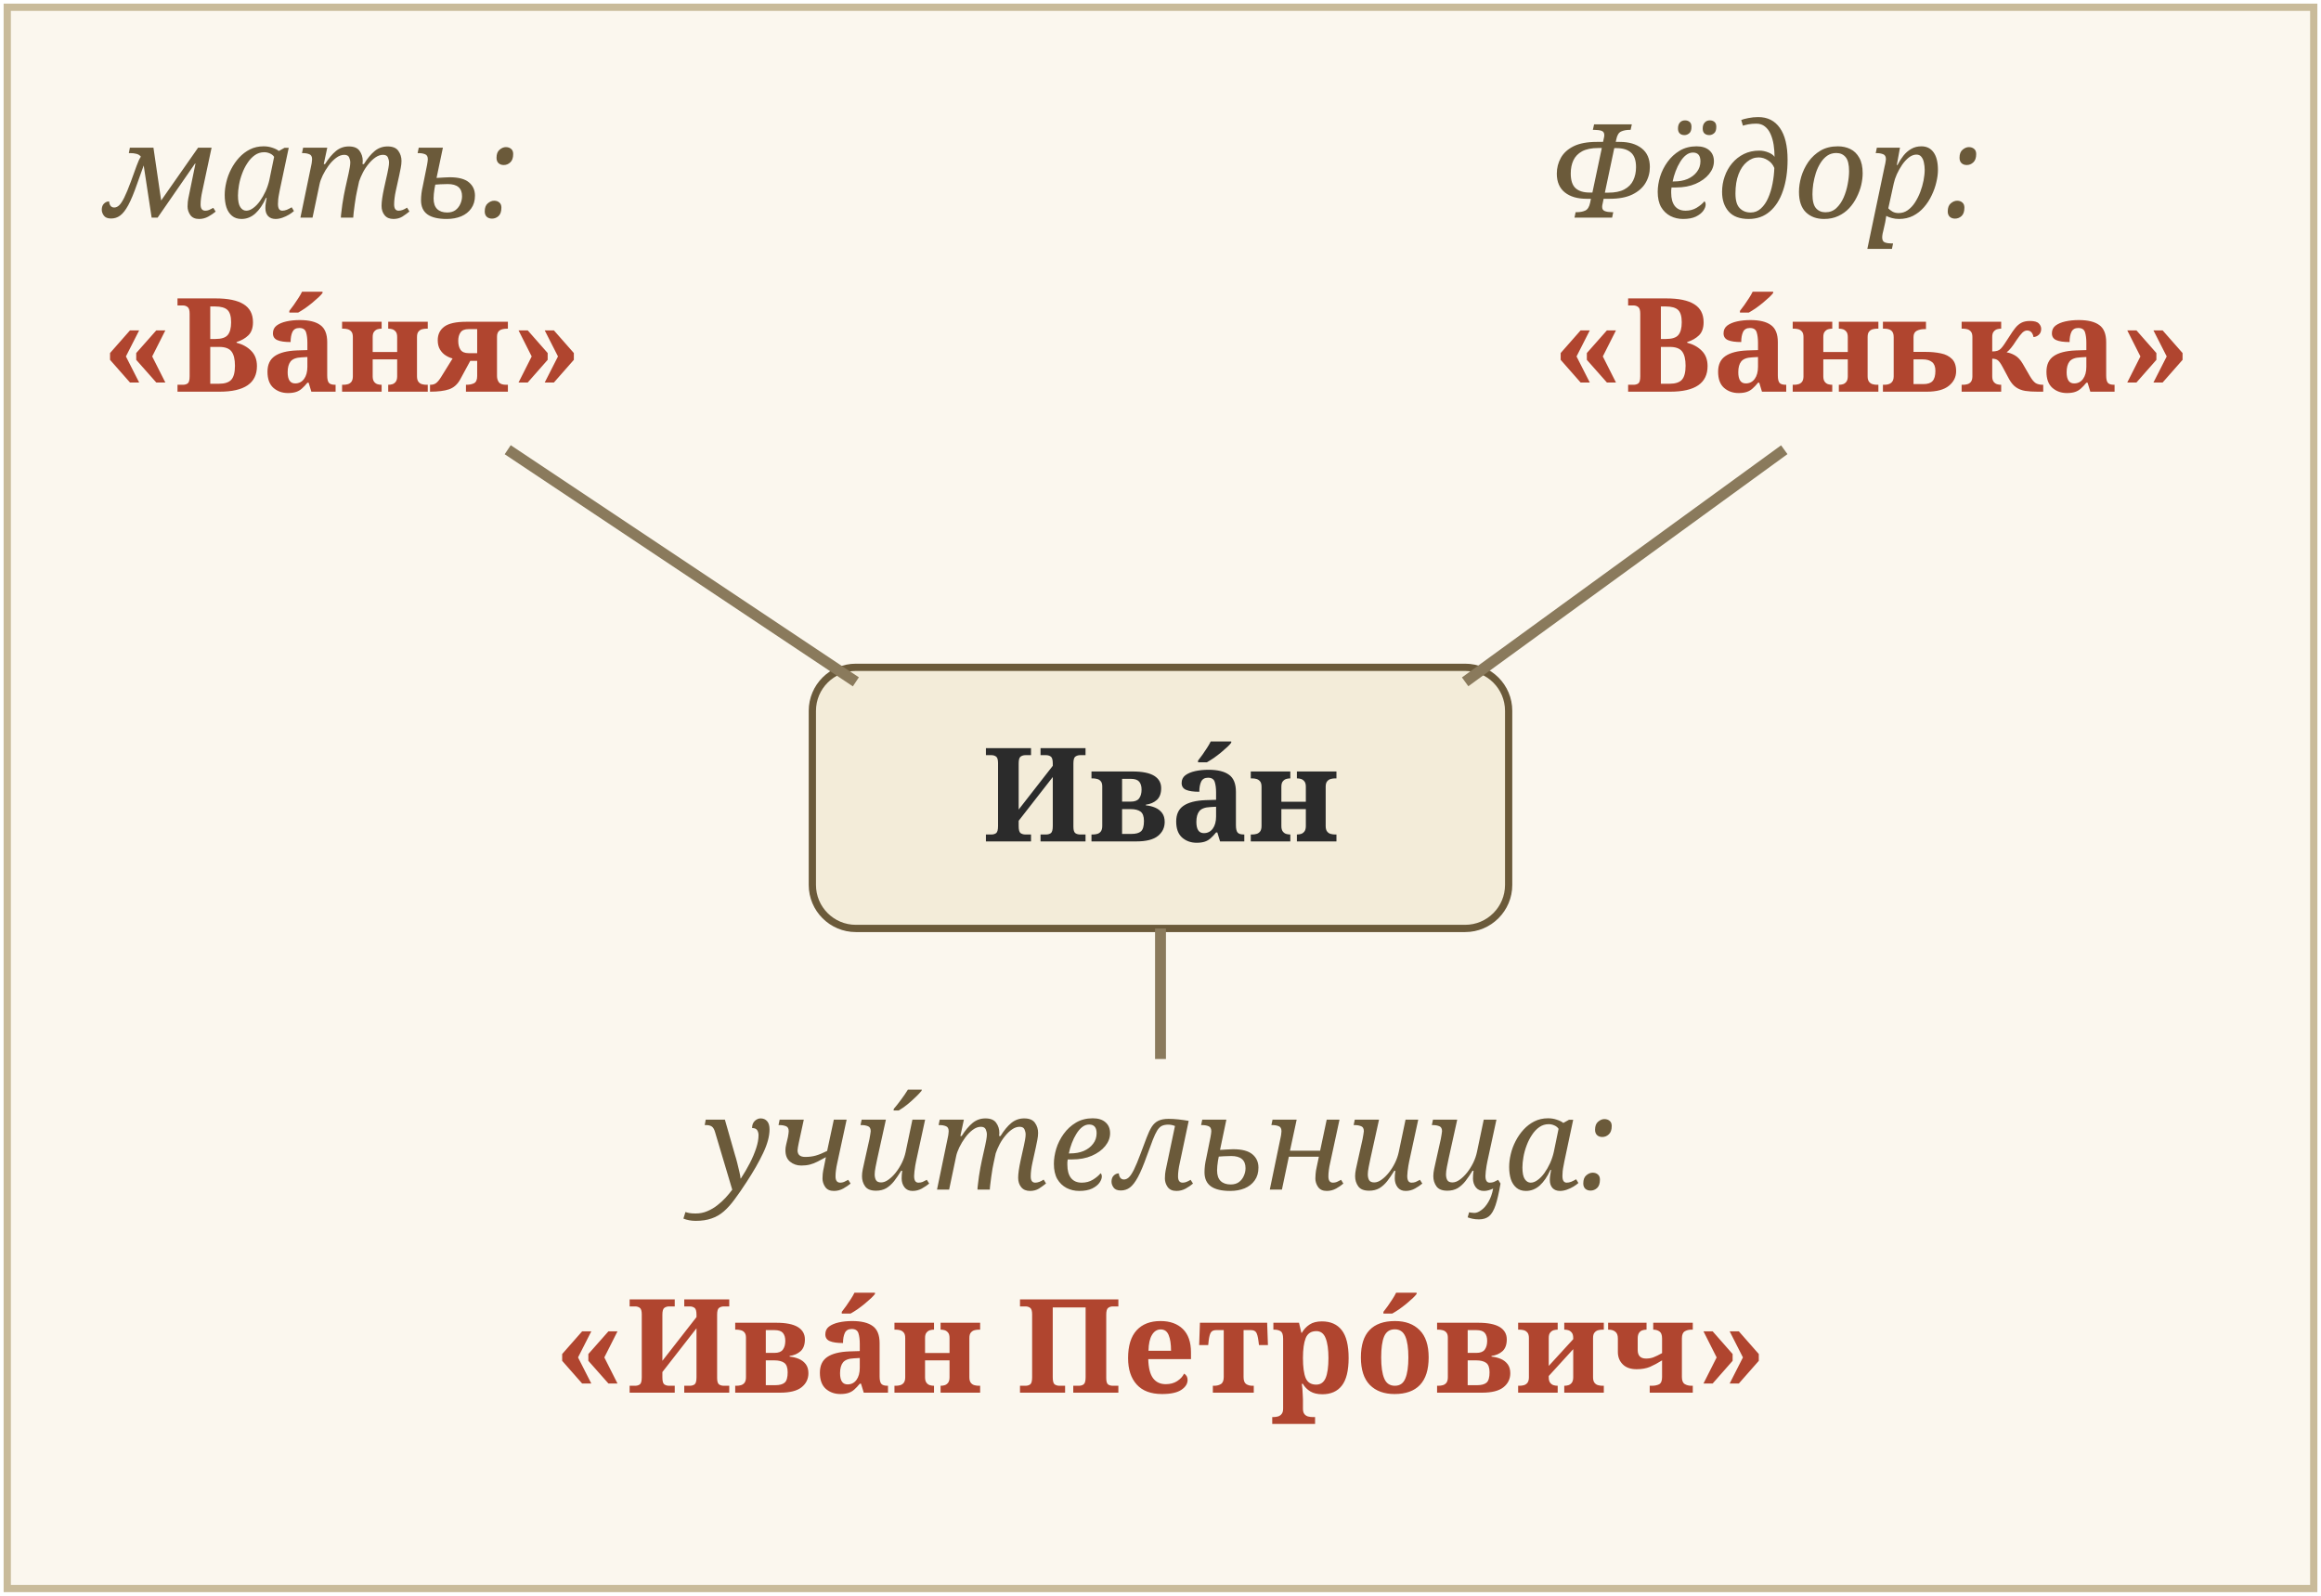
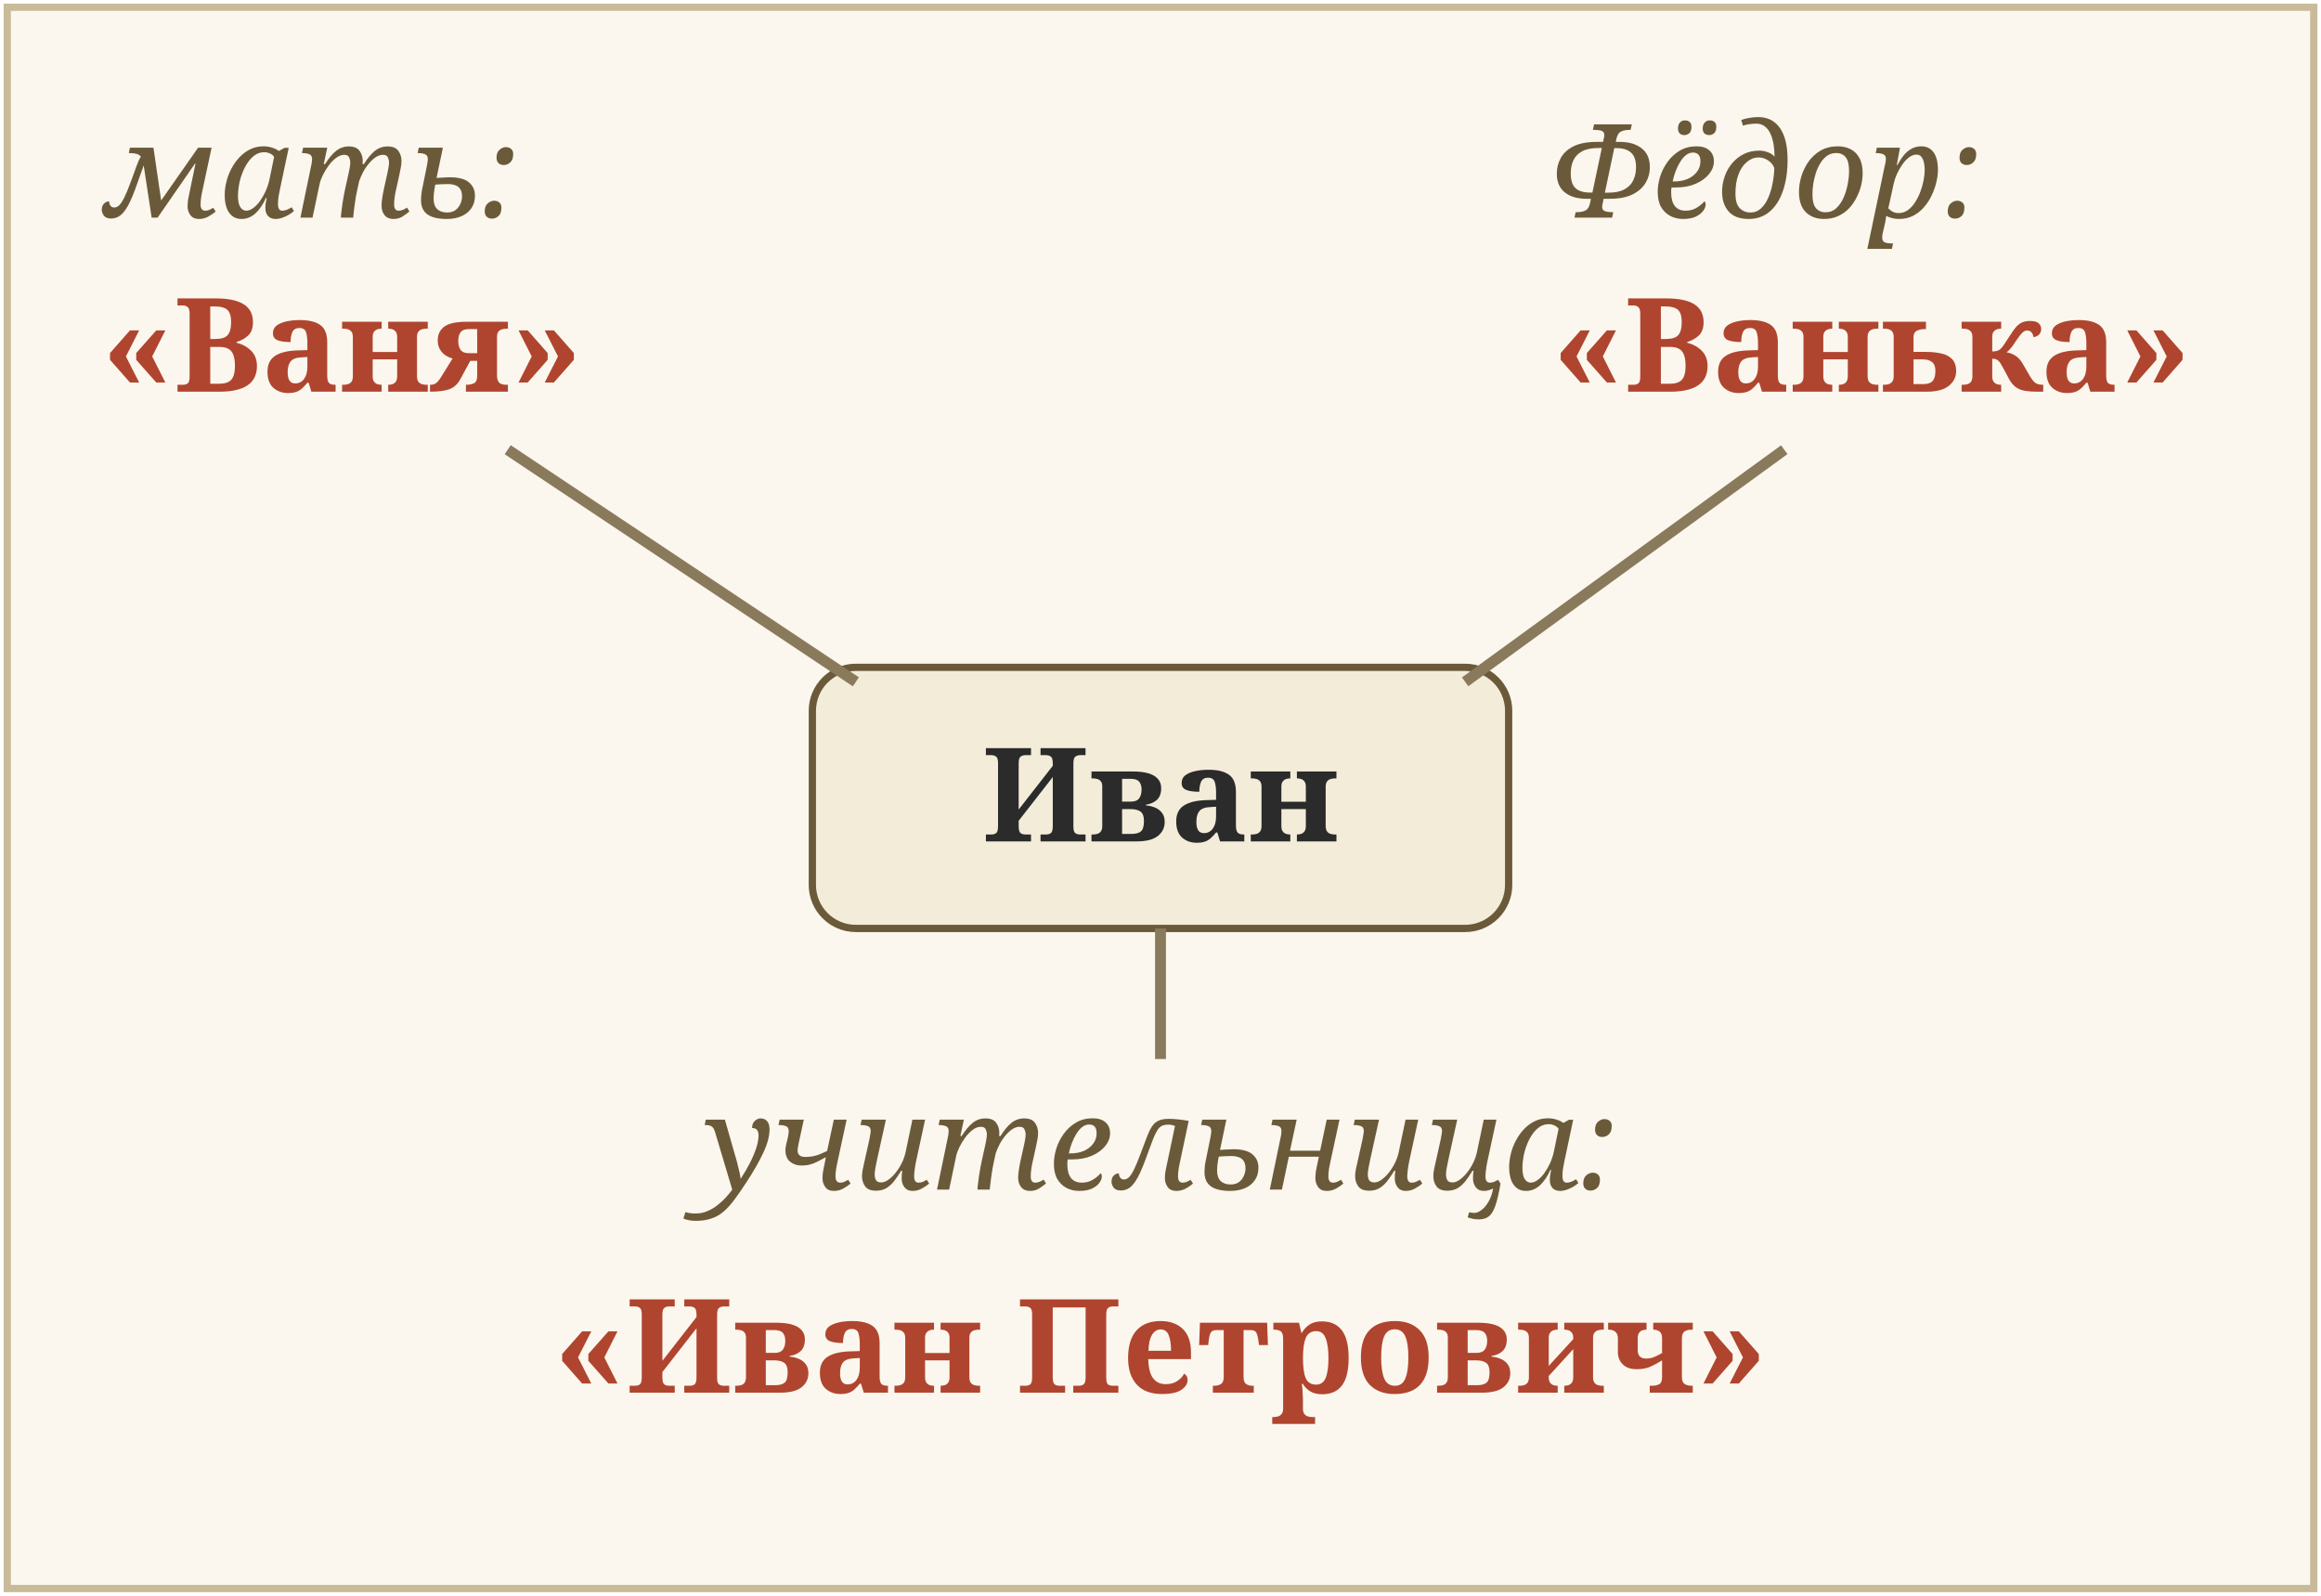
<svg xmlns="http://www.w3.org/2000/svg" viewBox="0 0 320 220" width="320" height="220" role="img" aria-labelledby="t d">
  <style>
    text { font-family: 'Noto Serif', 'PT Serif', Georgia, serif; fill: #2b2b2b; font-size: 18px; }
    .who { font-style: italic; fill: #6b5a3a; }
    .name { font-weight: 700; fill: #b0452f; }
    line { stroke: #8a7a5c; stroke-width: 1.5; }
  </style>
  <rect x="1" y="1" width="318" height="218" fill="#fbf7ee" stroke="#c9bb9a" />
  <rect x="112" y="92" width="96" height="36" rx="6" fill="#f3ecd9" stroke="#6b5a3a" />
-   <text x="160" y="116" text-anchor="middle" font-size="20" font-weight="700">Ива́н</text>
+   <text x="160" y="116" text-anchor="middle" font-size="20" font-weight="700">Иван</text>
  <text x="14" y="30" class="who">мать:</text>
-   <text x="14" y="54" class="name">«Ва́ня»</text>
+   <text x="14" y="54" class="name">«Ваня»</text>
  <line x1="70" y1="62" x2="118" y2="94" />
  <text x="214" y="30" class="who">Фёдор:</text>
-   <text x="214" y="54" class="name">«Ва́нька»</text>
+   <text x="214" y="54" class="name">«Ванька»</text>
  <line x1="246" y1="62" x2="202" y2="94" />
-   <text x="160" y="164" text-anchor="middle" class="who">учи́тельница:</text>
-   <text x="160" y="192" text-anchor="middle" class="name">«Ива́н Петро́вич»</text>
+   <text x="160" y="164" text-anchor="middle" class="who">учительница:</text>
+   <text x="160" y="192" text-anchor="middle" class="name">«Иван Петрович»</text>
  <line x1="160" y1="128" x2="160" y2="146" />
</svg>
